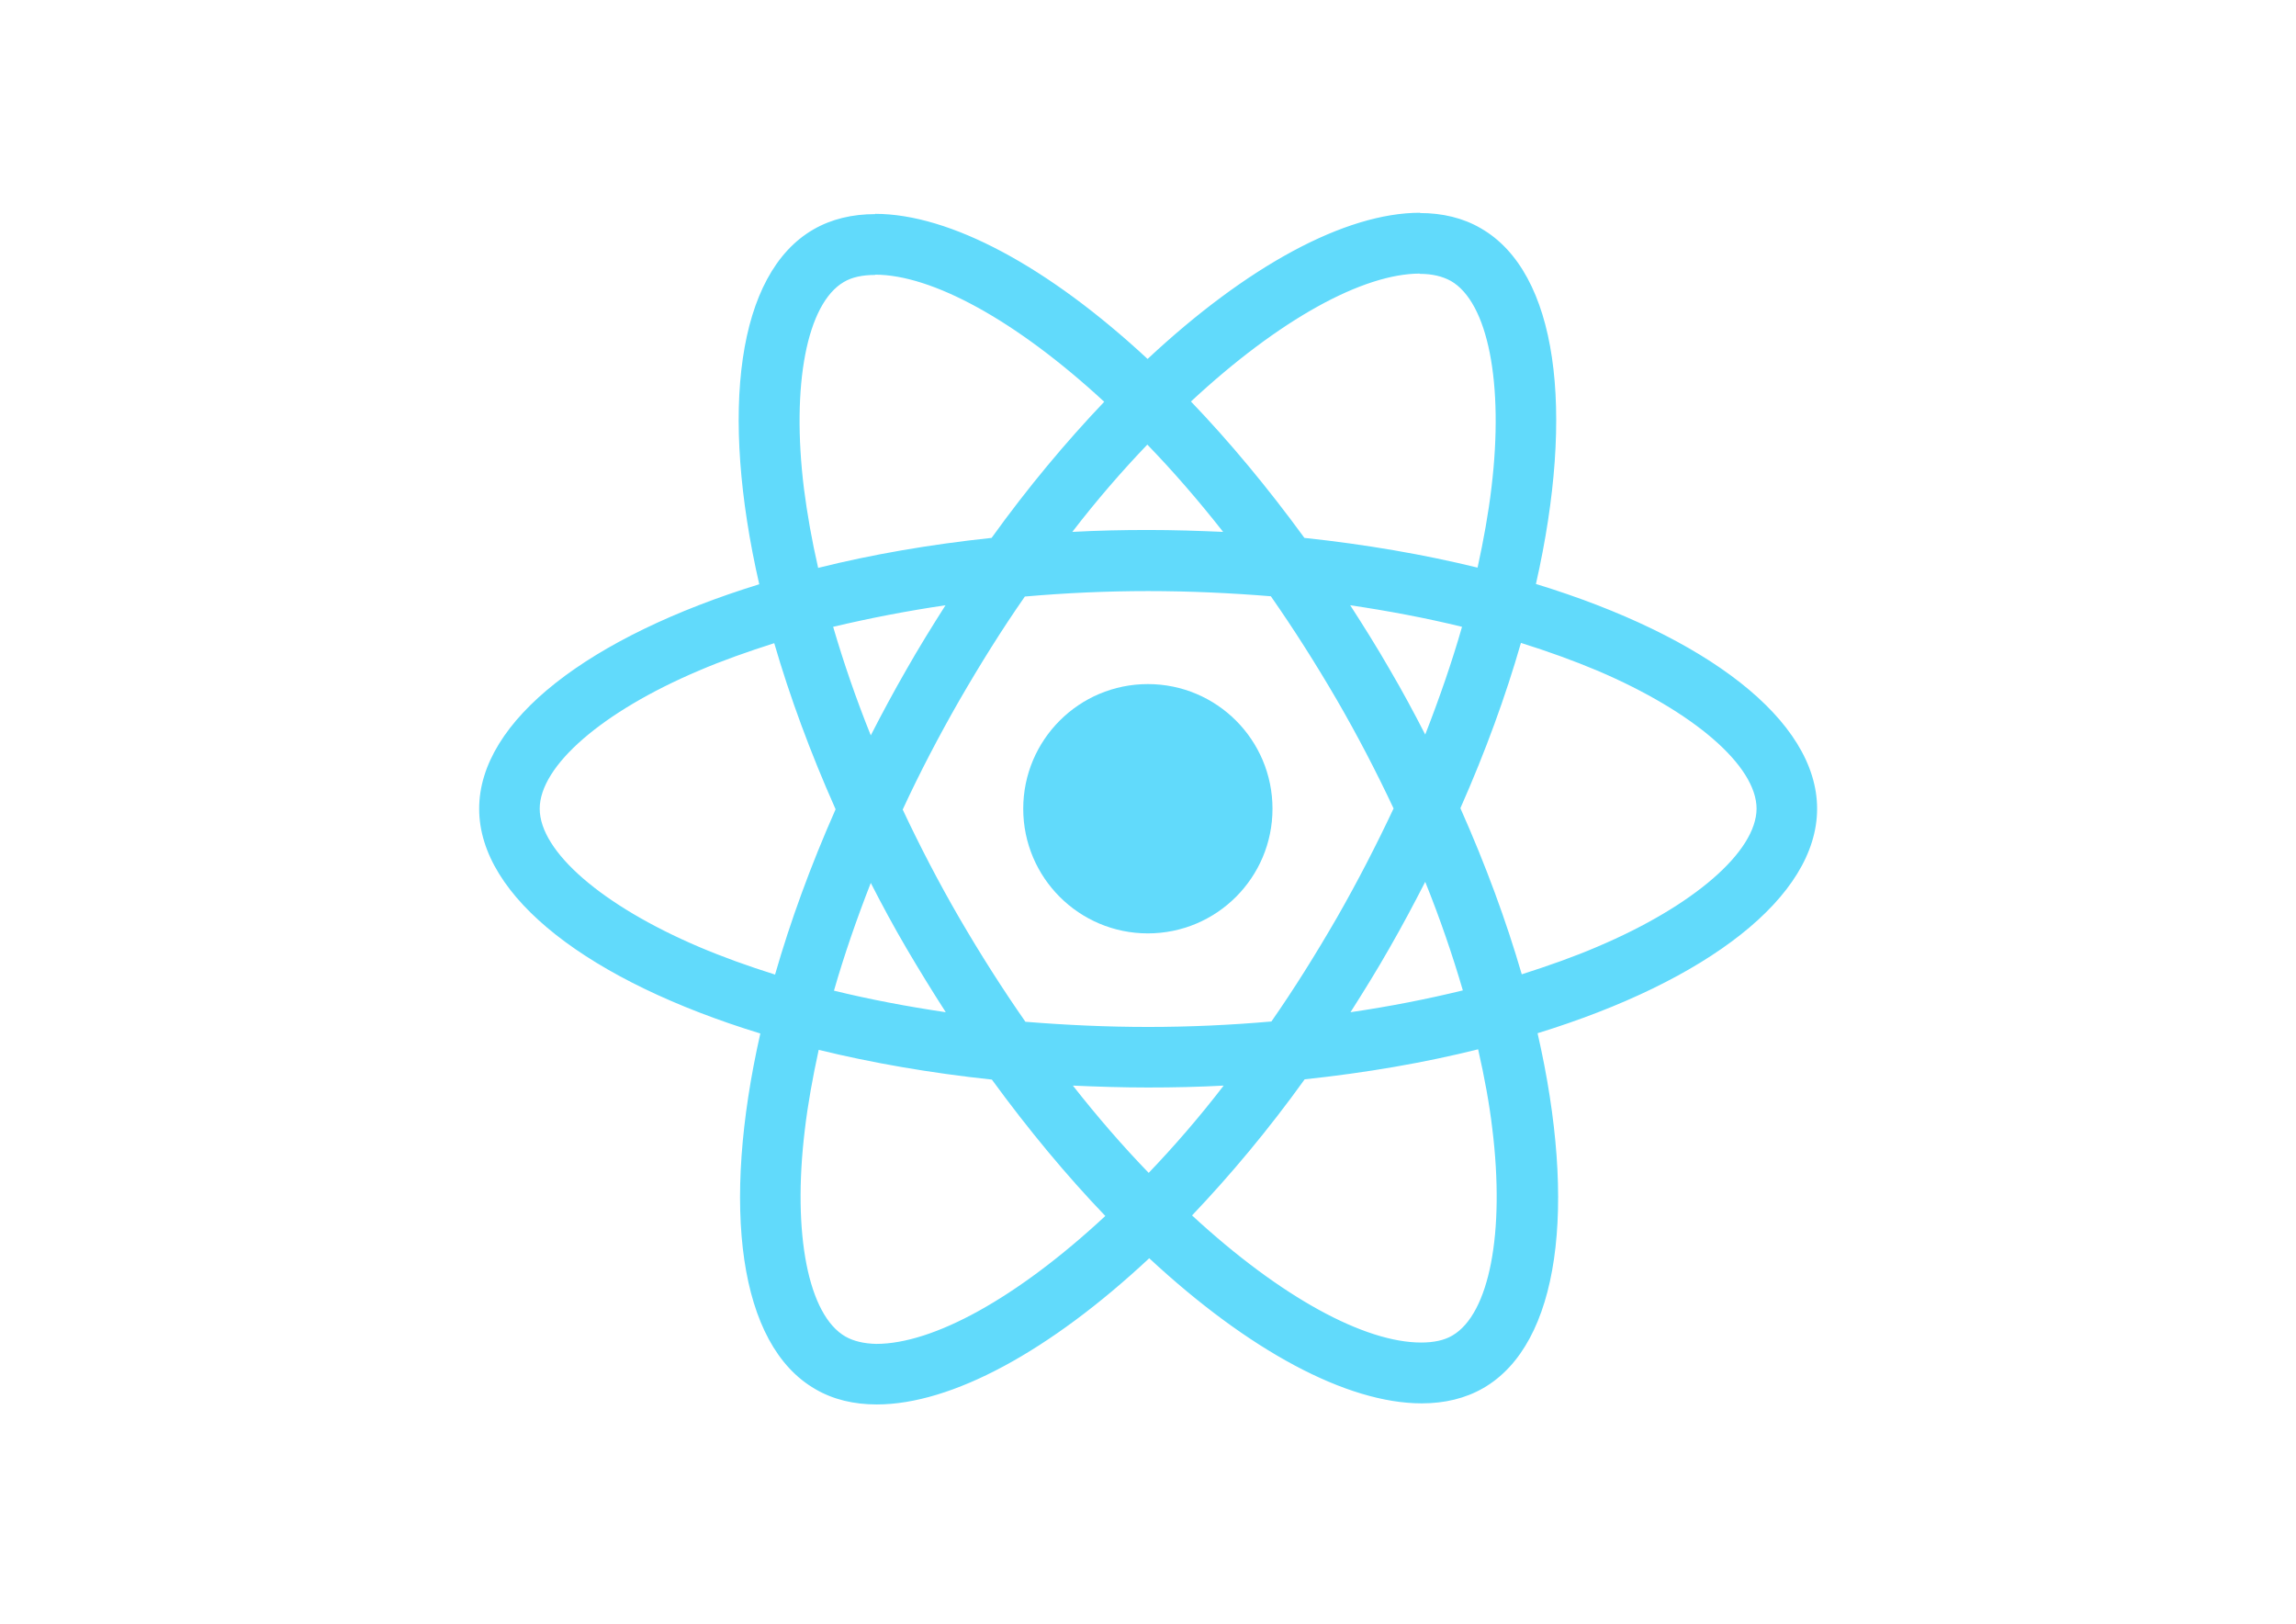
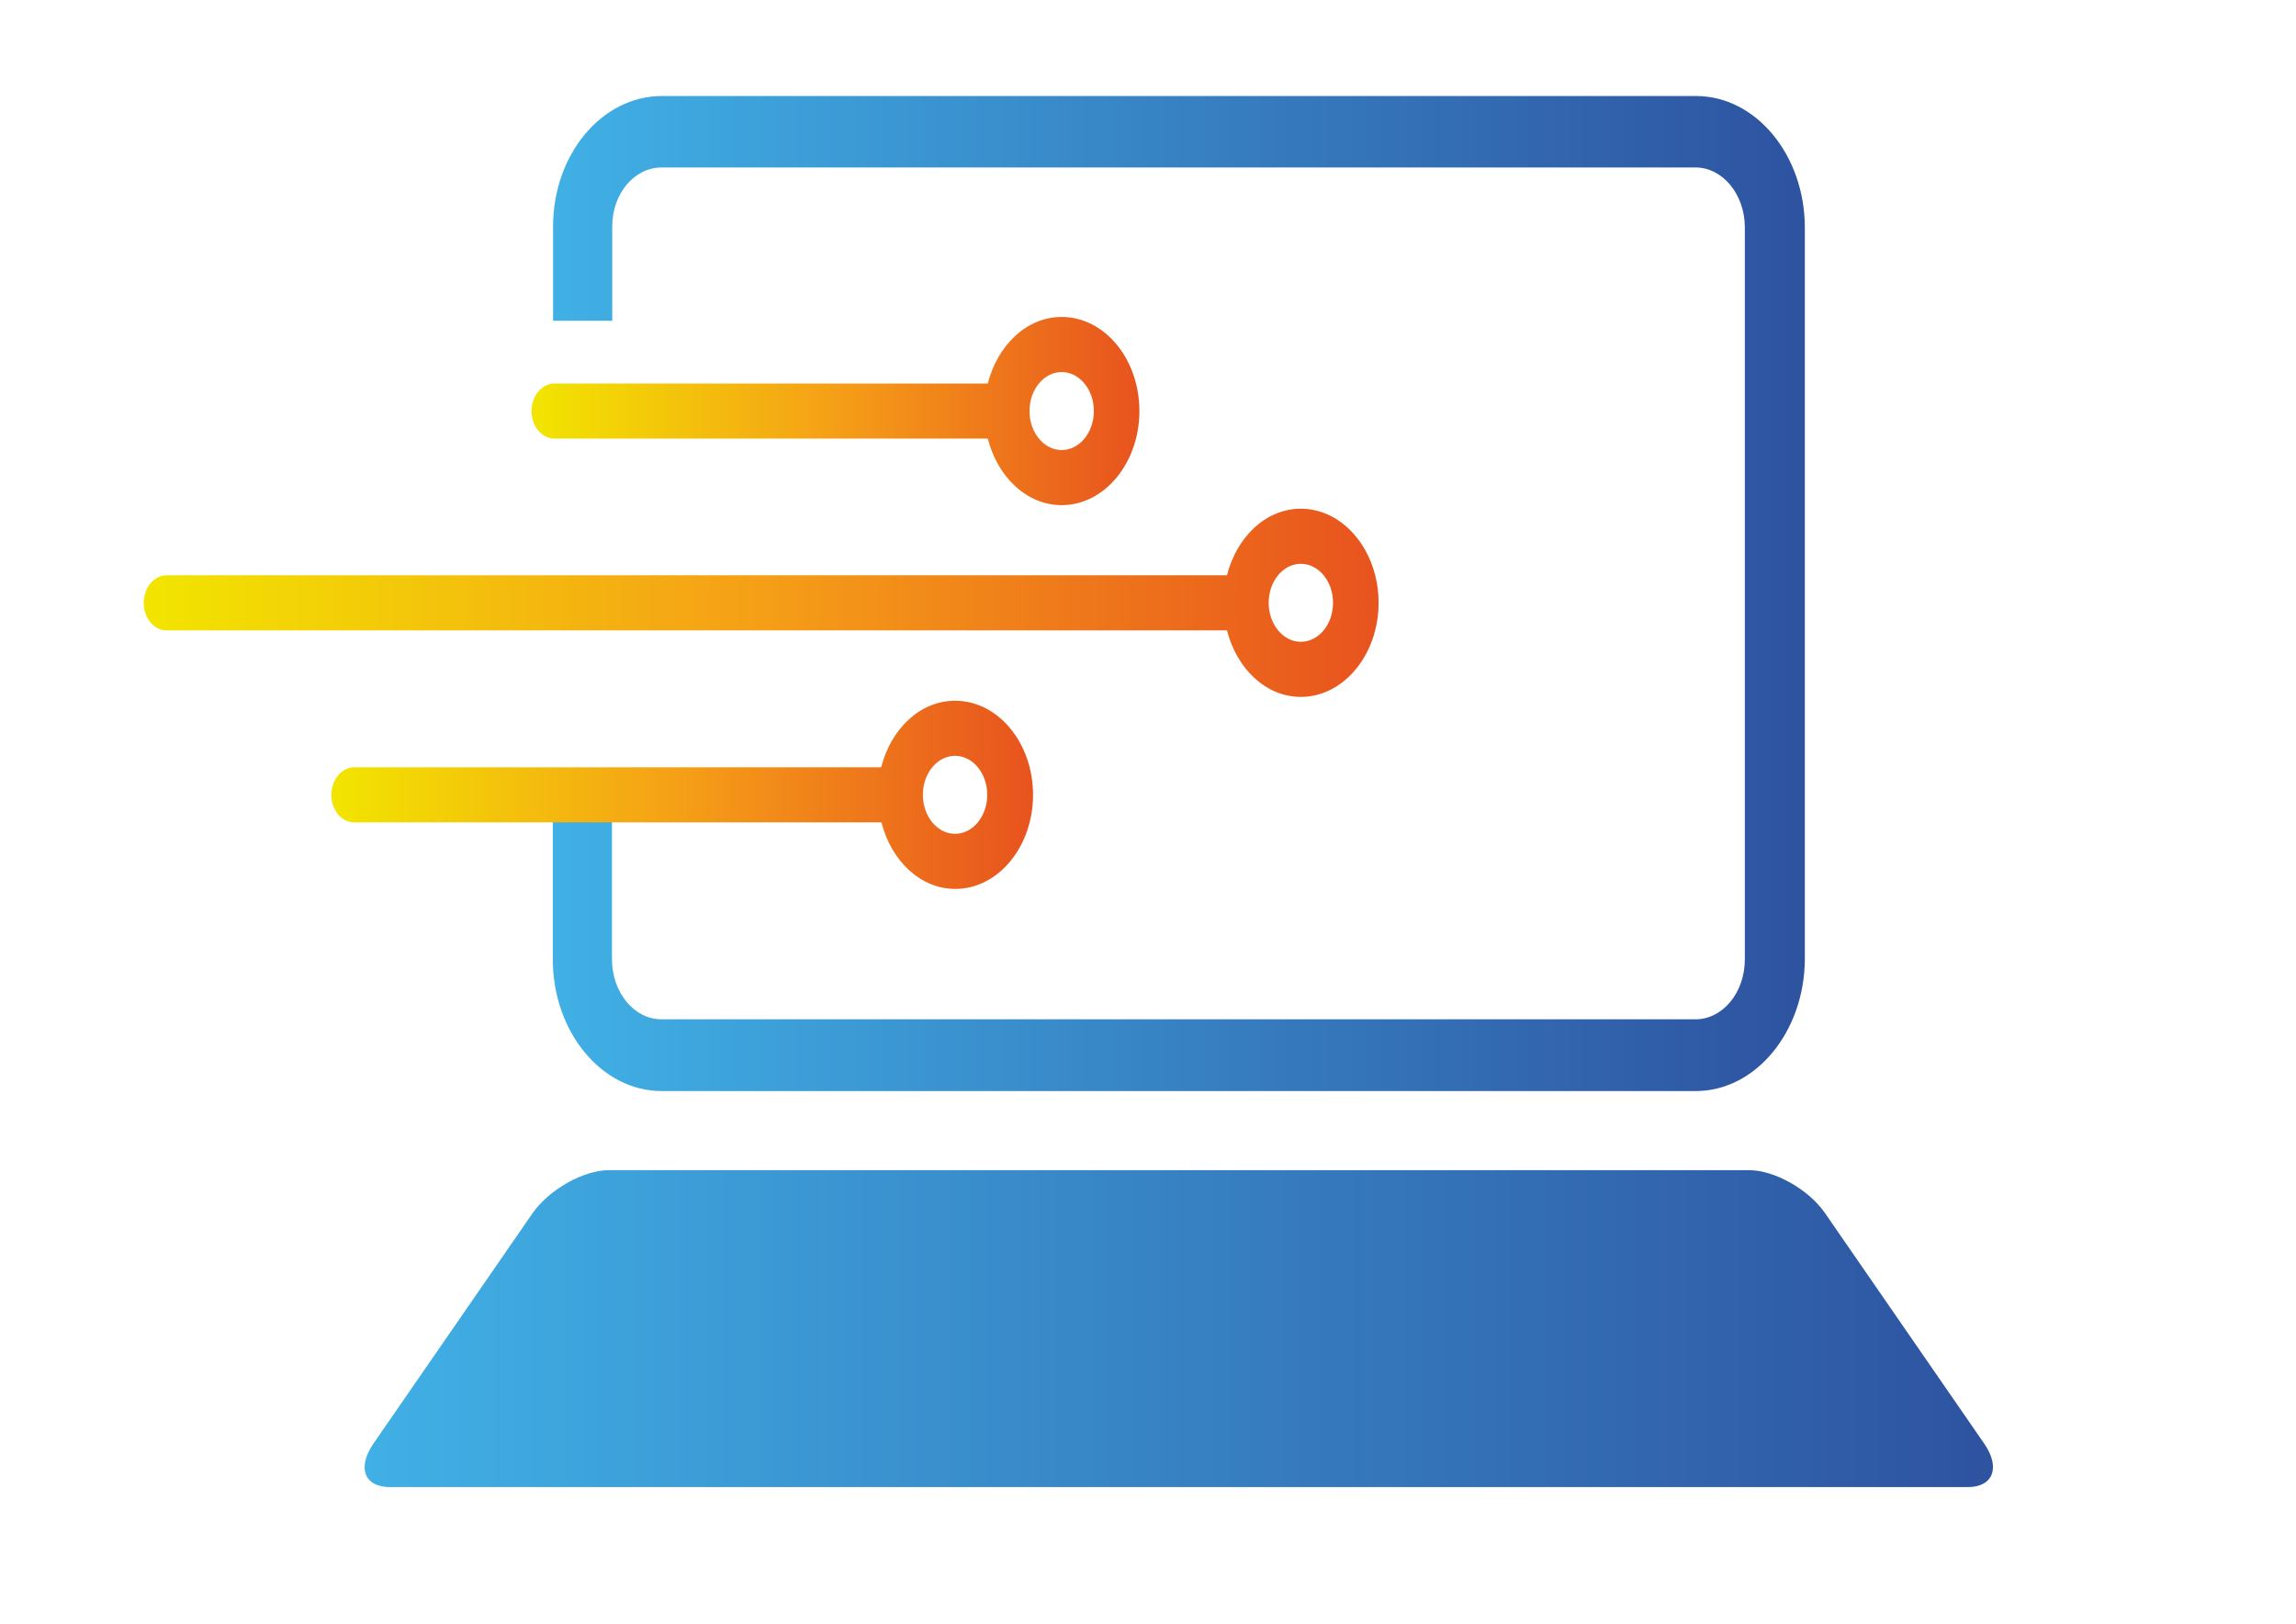
- <svg xmlns="http://www.w3.org/2000/svg" viewBox="0 0 841.9 595.3">
-   <g fill="#61DAFB">
-     <path d="M666.3 296.5c0-32.5-40.7-63.3-103.1-82.4 14.4-63.6 8-114.2-20.2-130.4-6.5-3.8-14.1-5.6-22.4-5.6v22.3c4.6 0 8.3.9 11.4 2.6 13.6 7.8 19.5 37.5 14.9 75.7-1.1 9.4-2.9 19.3-5.1 29.4-19.6-4.8-41-8.5-63.5-10.9-13.5-18.5-27.5-35.3-41.6-50 32.6-30.3 63.2-46.9 84-46.9V78c-27.5 0-63.5 19.6-99.9 53.6-36.4-33.8-72.4-53.2-99.9-53.2v22.3c20.7 0 51.4 16.5 84 46.6-14 14.7-28 31.4-41.3 49.9-22.6 2.4-44 6.1-63.6 11-2.3-10-4-19.7-5.2-29-4.7-38.2 1.1-67.9 14.6-75.8 3-1.8 6.9-2.6 11.5-2.6V78.5c-8.4 0-16 1.8-22.6 5.6-28.1 16.2-34.4 66.7-19.9 130.1-62.2 19.2-102.7 49.9-102.7 82.3 0 32.5 40.7 63.3 103.1 82.4-14.4 63.6-8 114.2 20.2 130.4 6.5 3.8 14.1 5.6 22.5 5.6 27.5 0 63.5-19.6 99.9-53.6 36.4 33.8 72.4 53.2 99.9 53.2 8.4 0 16-1.8 22.6-5.6 28.1-16.2 34.4-66.7 19.9-130.1 62-19.1 102.5-49.9 102.5-82.3zm-130.2-66.7c-3.7 12.9-8.3 26.2-13.5 39.5-4.1-8-8.4-16-13.1-24-4.6-8-9.5-15.8-14.4-23.4 14.2 2.1 27.9 4.7 41 7.9zm-45.8 106.5c-7.8 13.5-15.8 26.3-24.1 38.2-14.9 1.3-30 2-45.2 2-15.1 0-30.2-.7-45-1.9-8.3-11.9-16.4-24.6-24.2-38-7.6-13.1-14.5-26.4-20.8-39.8 6.2-13.4 13.2-26.8 20.7-39.9 7.8-13.5 15.8-26.3 24.1-38.2 14.9-1.3 30-2 45.2-2 15.1 0 30.2.7 45 1.9 8.3 11.9 16.4 24.6 24.2 38 7.6 13.1 14.5 26.4 20.8 39.8-6.3 13.4-13.2 26.8-20.7 39.9zm32.3-13c5.4 13.4 10 26.8 13.8 39.8-13.1 3.2-26.9 5.9-41.2 8 4.9-7.7 9.8-15.6 14.4-23.7 4.6-8 8.9-16.1 13-24.1zM421.2 430c-9.3-9.6-18.6-20.3-27.8-32 9 .4 18.2.7 27.5.7 9.4 0 18.7-.2 27.8-.7-9 11.7-18.3 22.4-27.5 32zm-74.4-58.9c-14.2-2.1-27.9-4.7-41-7.9 3.7-12.9 8.3-26.2 13.5-39.5 4.1 8 8.4 16 13.1 24 4.7 8 9.5 15.8 14.4 23.4zM420.7 163c9.3 9.6 18.6 20.3 27.8 32-9-.4-18.2-.7-27.5-.7-9.4 0-18.7.2-27.8.7 9-11.7 18.3-22.4 27.5-32zm-74 58.9c-4.9 7.7-9.8 15.6-14.4 23.7-4.6 8-8.9 16-13 24-5.4-13.4-10-26.8-13.8-39.8 13.1-3.1 26.9-5.8 41.2-7.9zm-90.5 125.2c-35.4-15.1-58.3-34.9-58.3-50.6 0-15.7 22.9-35.6 58.3-50.6 8.6-3.7 18-7 27.7-10.1 5.7 19.6 13.2 40 22.5 60.9-9.2 20.8-16.6 41.1-22.2 60.6-9.9-3.1-19.3-6.5-28-10.2zM310 490c-13.6-7.8-19.5-37.5-14.9-75.7 1.1-9.4 2.9-19.3 5.1-29.4 19.6 4.8 41 8.5 63.5 10.9 13.5 18.5 27.5 35.3 41.6 50-32.6 30.3-63.2 46.9-84 46.9-4.5-.1-8.3-1-11.3-2.7zm237.2-76.2c4.7 38.2-1.1 67.9-14.6 75.8-3 1.8-6.9 2.6-11.5 2.6-20.7 0-51.4-16.5-84-46.6 14-14.7 28-31.4 41.3-49.9 22.6-2.4 44-6.1 63.6-11 2.3 10.1 4.1 19.8 5.2 29.1zm38.5-66.7c-8.6 3.7-18 7-27.7 10.1-5.7-19.6-13.2-40-22.5-60.9 9.2-20.8 16.6-41.1 22.2-60.6 9.9 3.1 19.3 6.5 28.1 10.2 35.4 15.1 58.3 34.9 58.3 50.6-.1 15.7-23 35.6-58.4 50.6zM320.8 78.4z" />
-     <circle cx="420.9" cy="296.5" r="45.7" />
-     <path d="M520.5 78.1z" />
+ <svg xmlns="http://www.w3.org/2000/svg" version="1.1" id="Capa_1" x="0px" y="0px" viewBox="0 0 841.9 595.3" style="enable-background:new 0 0 841.9 595.3;" xml:space="preserve">
+   <style type="text/css">
+ 	.st0{fill:url(#SVGID_1_);}
+ 	.st1{fill:url(#SVGID_2_);}
+ 	.st2{fill:url(#SVGID_3_);}
+ 	.st3{fill:url(#SVGID_4_);}
+ 	.st4{fill:url(#SVGID_5_);}
+ </style>
+   <g>
+     <g>
+ 	</g>
+     <g>
+       <g>
+         <linearGradient id="SVGID_1_" gradientUnits="userSpaceOnUse" x1="202.767" y1="217.575" x2="661.644" y2="217.575">
+           <stop offset="0" style="stop-color:#40B0E5" />
+           <stop offset="1" style="stop-color:#2E53A0" />
+         </linearGradient>
+         <path class="st0" d="M621.8,400H242.6c-22,0-39.9-21.7-39.9-48.3v-53.3h21.7v53.3c0,12.1,8.1,22,18.1,22h379.2     c10,0,18.1-9.8,18.1-22V83.4c0-12.1-8.1-22-18.1-22H242.6c-10,0-18.1,9.6-18.1,21.5v34.7h-21.7V83c0-26.4,17.9-47.8,39.9-47.8     h379.2c22,0,39.9,21.7,39.9,48.3v268.3C661.6,378.3,643.8,400,621.8,400z" />
+       </g>
+       <linearGradient id="SVGID_2_" gradientUnits="userSpaceOnUse" x1="133.64" y1="487.115" x2="730.786" y2="487.115">
+         <stop offset="0" style="stop-color:#40B0E5" />
+         <stop offset="1" style="stop-color:#2E53A0" />
+       </linearGradient>
+       <path class="st1" d="M727.6,529.3c6,8.7,3.3,15.9-6.1,15.9H143c-9.4,0-12.1-7.1-6.1-15.9l58.3-84.4c6-8.7,18.7-15.9,28.1-15.9h418    c9.4,0,22,7.1,28,15.9L727.6,529.3z" />
+       <g>
+         <linearGradient id="SVGID_3_" gradientUnits="userSpaceOnUse" x1="194.936" y1="150.675" x2="417.835" y2="150.675">
+           <stop offset="0" style="stop-color:#F2E500" />
+           <stop offset="0.505" style="stop-color:#F59E17" />
+           <stop offset="1" style="stop-color:#E8531E" />
+         </linearGradient>
+         <path class="st2" d="M203.3,160.8h158.9c3.6,14.1,14.3,24.4,27.1,24.4c15.7,0,28.5-15.5,28.5-34.5c0-19.1-12.8-34.5-28.5-34.5     c-12.8,0-23.5,10.3-27.1,24.4H203.3c-4.6,0-8.4,4.5-8.4,10.1C194.9,156.3,198.7,160.8,203.3,160.8z M389.3,136.4     c6.5,0,11.8,6.4,11.8,14.3c0,7.9-5.3,14.3-11.8,14.3c-6.5,0-11.8-6.4-11.8-14.3C377.5,142.8,382.8,136.4,389.3,136.4z" />
+         <linearGradient id="SVGID_4_" gradientUnits="userSpaceOnUse" x1="121.482" y1="291.441" x2="378.736" y2="291.441">
+           <stop offset="0" style="stop-color:#F2E500" />
+           <stop offset="0.505" style="stop-color:#F59E17" />
+           <stop offset="1" style="stop-color:#E8531E" />
+         </linearGradient>
+         <path class="st3" d="M350.2,256.9c-12.8,0-23.5,10.3-27.1,24.4H129.9c-4.6,0-8.4,4.5-8.4,10.1c0,5.6,3.7,10.1,8.4,10.1h193.3     c3.6,14.1,14.3,24.4,27.1,24.4c15.7,0,28.5-15.5,28.5-34.5S366,256.9,350.2,256.9z M350.2,305.7c-6.5,0-11.8-6.4-11.8-14.3     s5.3-14.3,11.8-14.3c6.5,0,11.8,6.4,11.8,14.3S356.7,305.7,350.2,305.7z" />
+         <linearGradient id="SVGID_5_" gradientUnits="userSpaceOnUse" x1="52.762" y1="221.055" x2="505.5" y2="221.055">
+           <stop offset="0" style="stop-color:#F2E500" />
+           <stop offset="0.505" style="stop-color:#F59E17" />
+           <stop offset="1" style="stop-color:#E8531E" />
+         </linearGradient>
+         <path class="st4" d="M477,186.5c-12.8,0-23.5,10.3-27.1,24.4H61.1c-4.6,0-8.4,4.5-8.4,10.1c0,5.6,3.7,10.1,8.4,10.1h388.8     c3.6,14.1,14.3,24.4,27.1,24.4c15.7,0,28.5-15.5,28.5-34.5C505.5,202,492.7,186.5,477,186.5z M477,235.3     c-6.5,0-11.8-6.4-11.8-14.3c0-7.9,5.3-14.3,11.8-14.3s11.8,6.4,11.8,14.3C488.8,228.9,483.5,235.3,477,235.3z" />
+       </g>
+     </g>
  </g>
</svg>
